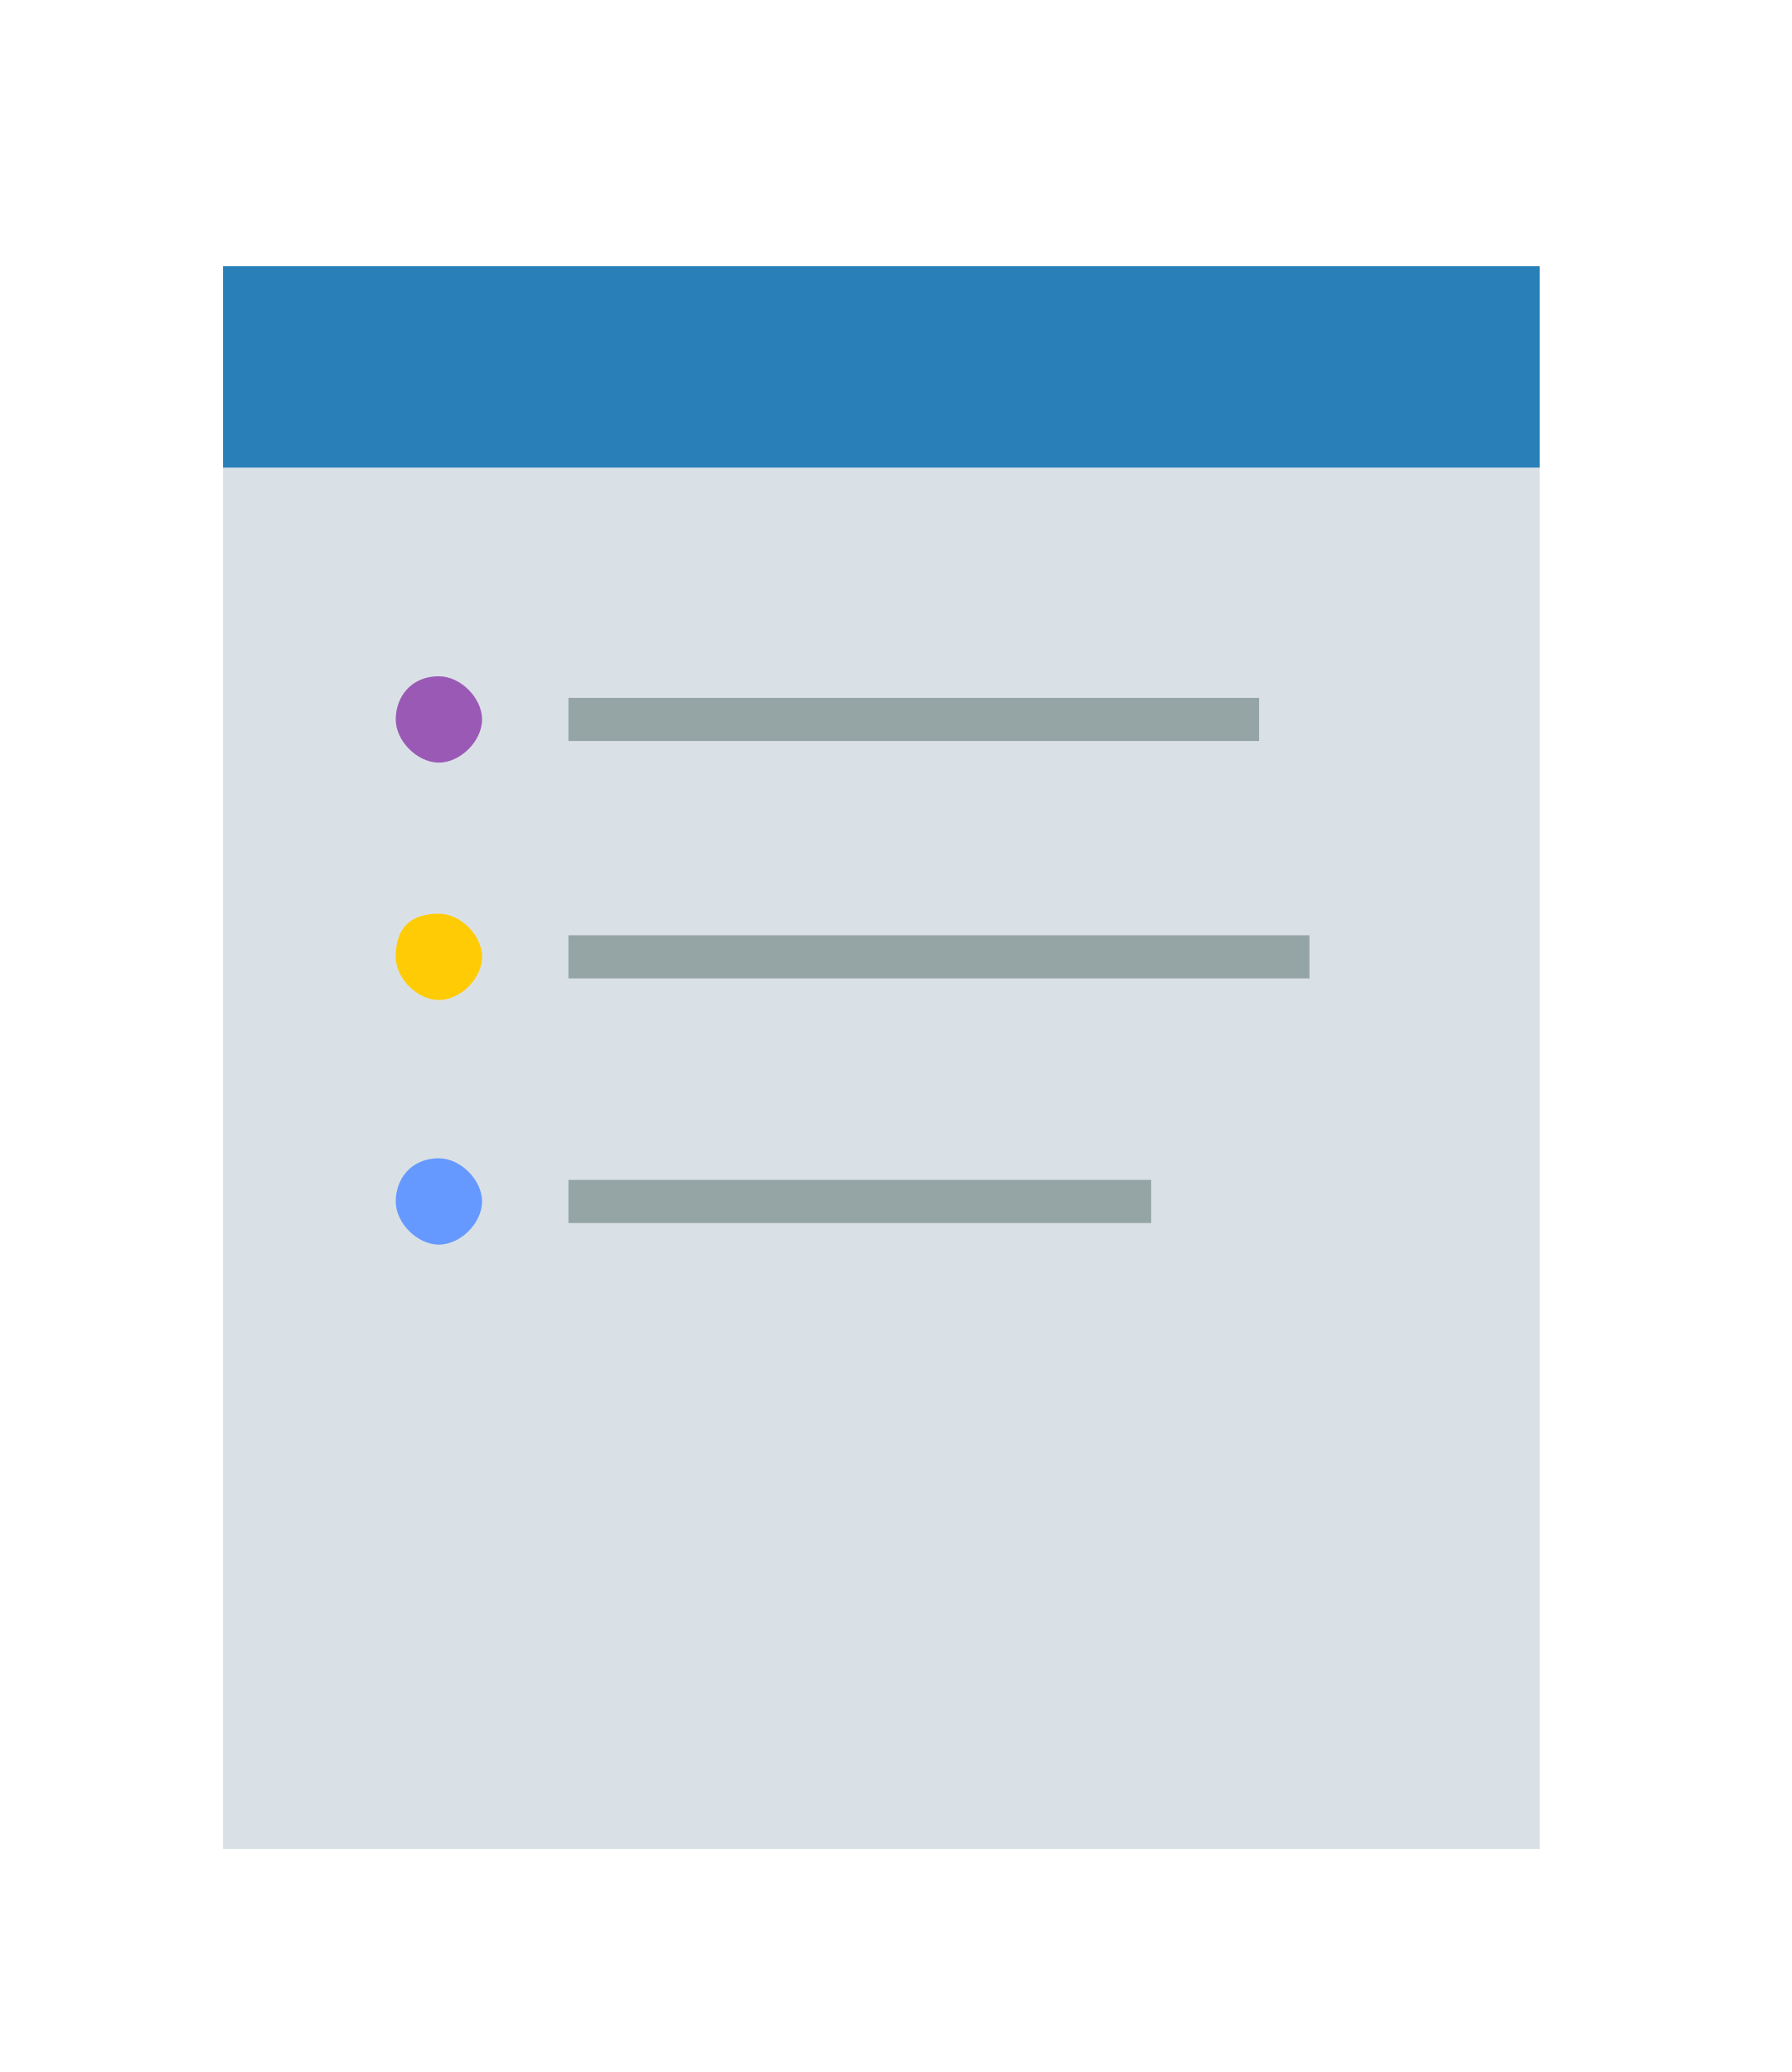
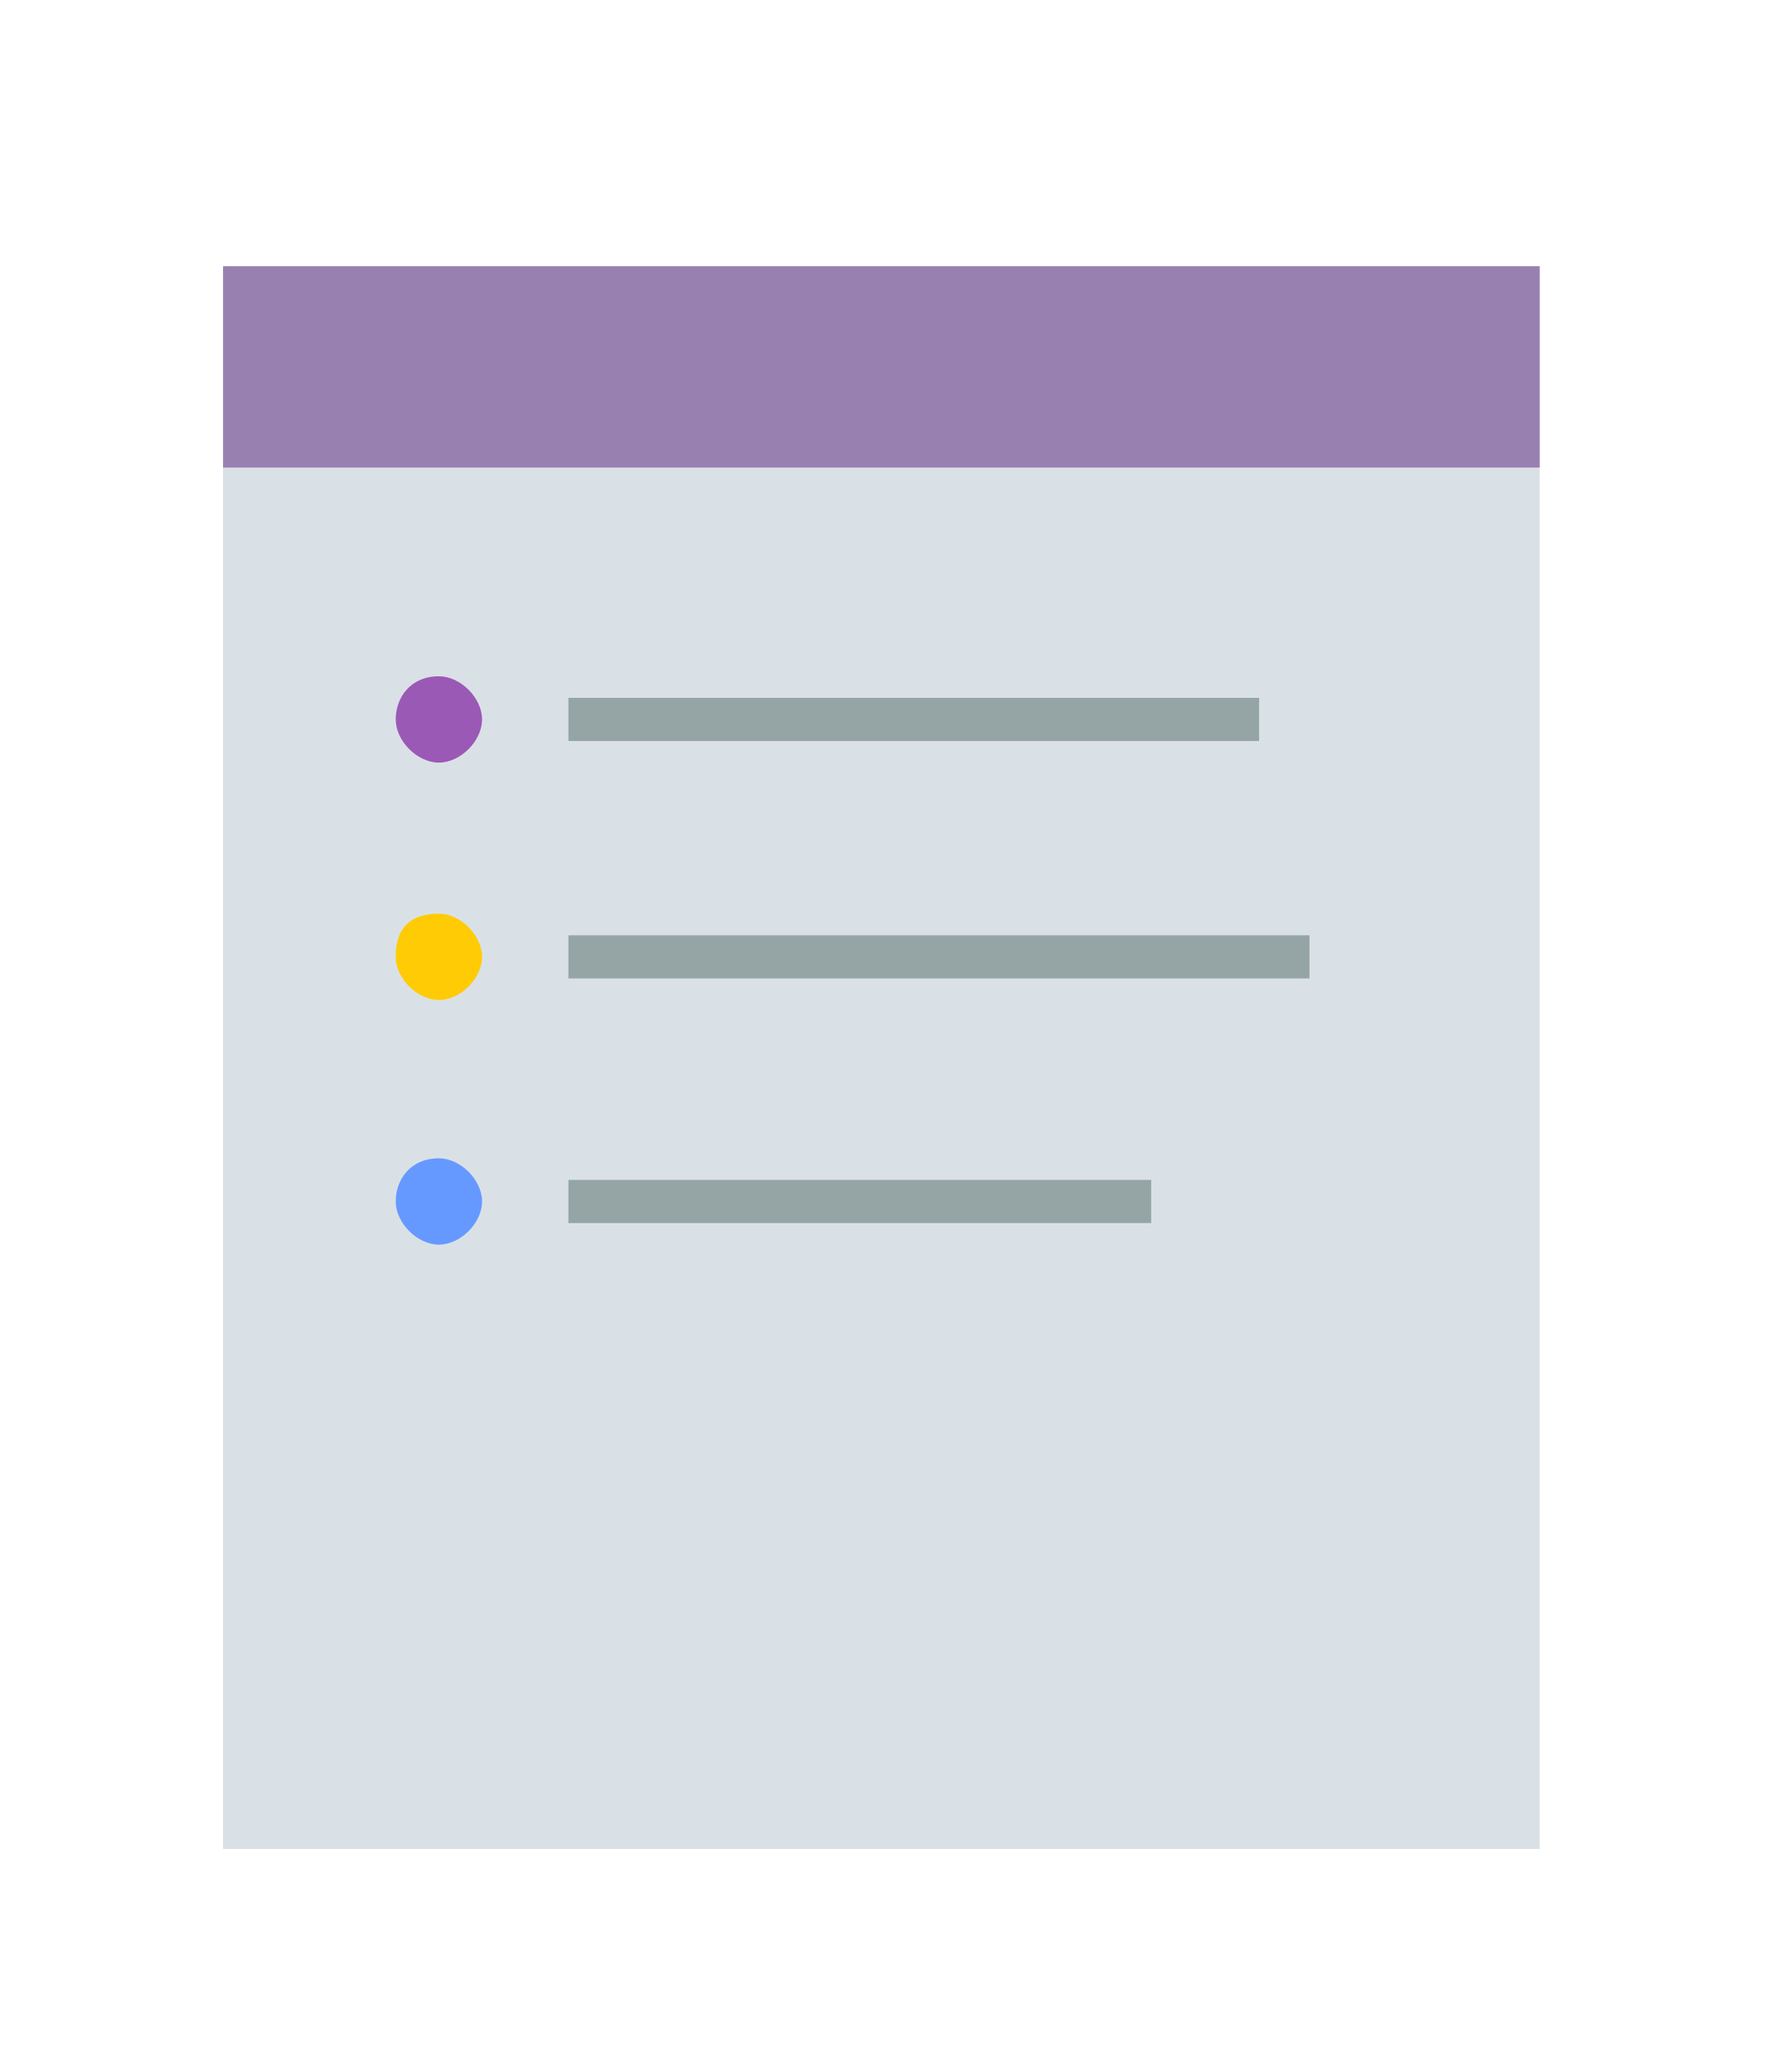
<svg xmlns="http://www.w3.org/2000/svg" version="1.1" x="0px" y="0px" viewBox="0 0 24.9 28.8" style="enable-background:new 0 0 24.9 28.8;" xml:space="preserve">
  <style type="text/css">
	.st0{fill-rule:evenodd;clip-rule:evenodd;fill:#DAE1E6;}
	.st1{fill-rule:evenodd;clip-rule:evenodd;fill:#2980B9;}
	.st2{fill-rule:evenodd;clip-rule:evenodd;fill:#9B59B6;}
	.st3{fill-rule:evenodd;clip-rule:evenodd;fill:#FFCB05;}
	.st4{fill-rule:evenodd;clip-rule:evenodd;fill:#6699FF;}
	.st5{fill-rule:evenodd;clip-rule:evenodd;fill:#95A5A6;}

	@keyframes width {
		0% {
			width: 1px;
		}
		50% {
			width: 10px;
		}
		100% {
			width: 1px;
		}
	}
</style>
  <g id="Õ_x2021_Ô_xF8FF__x2021__x201A_Î_x2C7__x2DB__x2D8_ËÂ__x2030_Î_x2C7__ÏÓÌÚ_x2021_ÊÌÓÈ_Ó·Î_x2021_ÒÚË">
</g>
  <g id="_x2014_ÎÓÈ_1">
    <rect x="3.1" y="6.5" class="st0" width="18.3" height="19.2" />
-     <rect x="3.1" y="3.7" class="st1" width="18.3" height="2.8" />
+     <rect style="fill:rgb(152,129,177);" x="3.1" y="3.7" class="st1" width="18.3" height="2.8" />
    <path class="st2" d="M6.1,9.4L6.1,9.4c0.3,0,0.6,0.3,0.6,0.6l0,0c0,0.3-0.3,0.6-0.6,0.6l0,0c-0.3,0-0.6-0.3-0.6-0.6l0,0   C5.5,9.7,5.7,9.4,6.1,9.4z" />
    <path class="st3" d="M6.1,12.7L6.1,12.7c0.3,0,0.6,0.3,0.6,0.6l0,0c0,0.3-0.3,0.6-0.6,0.6l0,0c-0.3,0-0.6-0.3-0.6-0.6l0,0   C5.5,12.9,5.7,12.7,6.1,12.7z" />
    <path class="st4" d="M6.1,16.1L6.1,16.1c0.3,0,0.6,0.3,0.6,0.6l0,0c0,0.3-0.3,0.6-0.6,0.6l0,0c-0.3,0-0.6-0.3-0.6-0.6l0,0   C5.5,16.4,5.7,16.1,6.1,16.1z" />
    <rect style="animation: width 3.3s ease-in-out forwards infinite;" x="7.9" y="9.7" class="st5" width="9.6" height="0.6" />
    <rect style="animation: width 3.2s 500ms ease-in-out forwards infinite;" x="7.9" y="13" class="st5" width="10.3" height="0.6" />
    <rect style="animation: width 3.1s 1s ease-in-out forwards infinite;" x="7.9" y="16.4" class="st5" width="8.1" height="0.6" />
  </g>
</svg>
